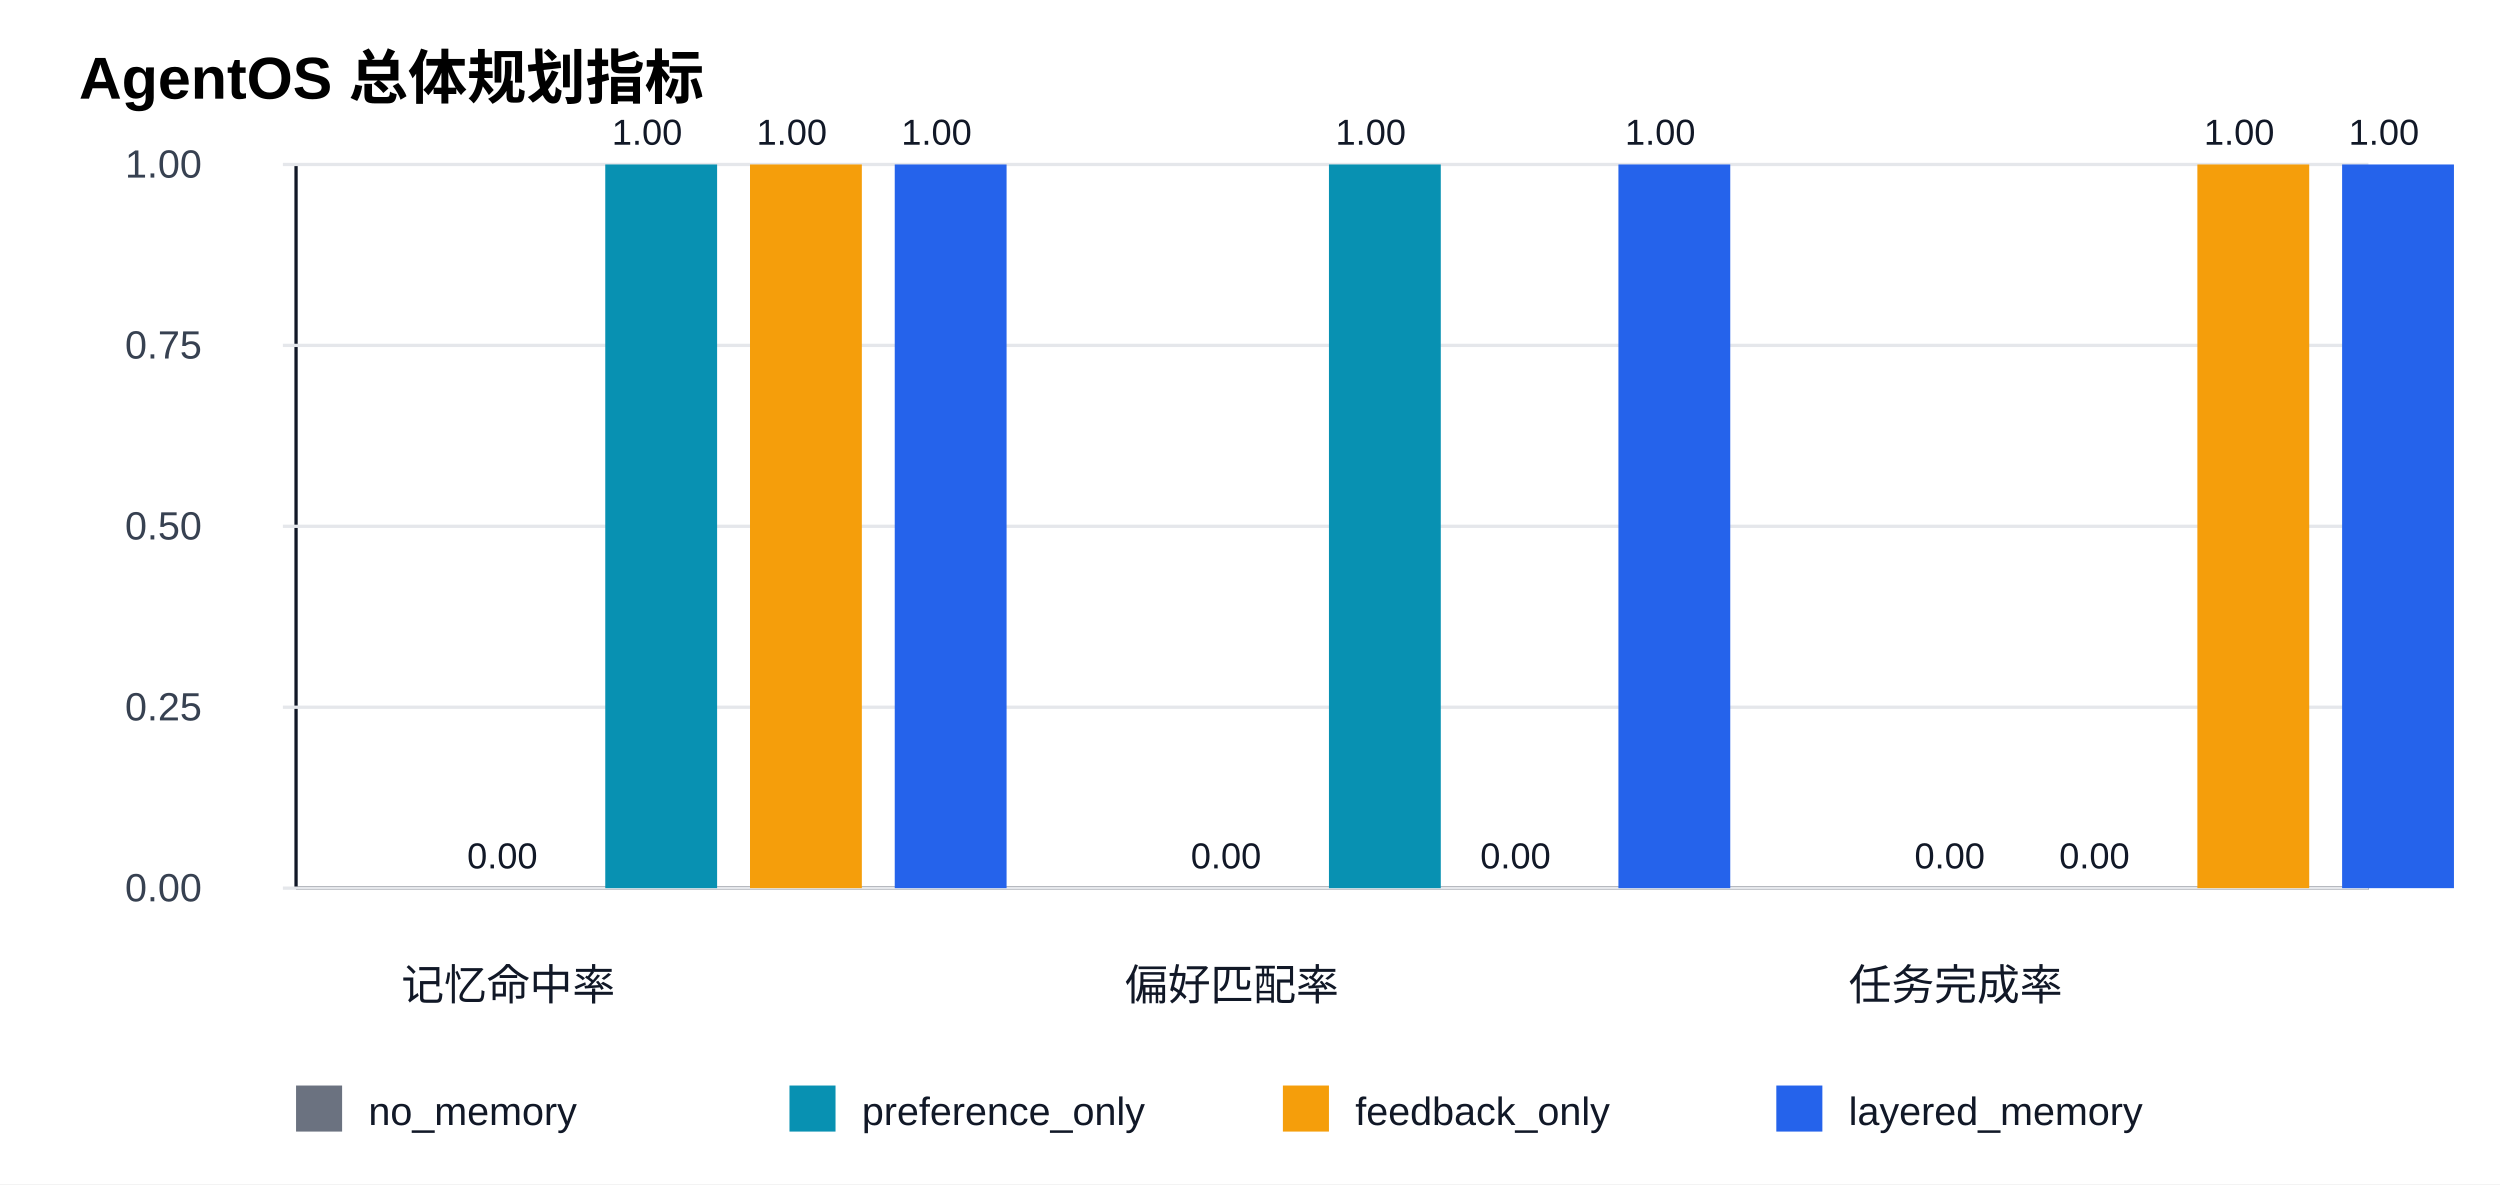
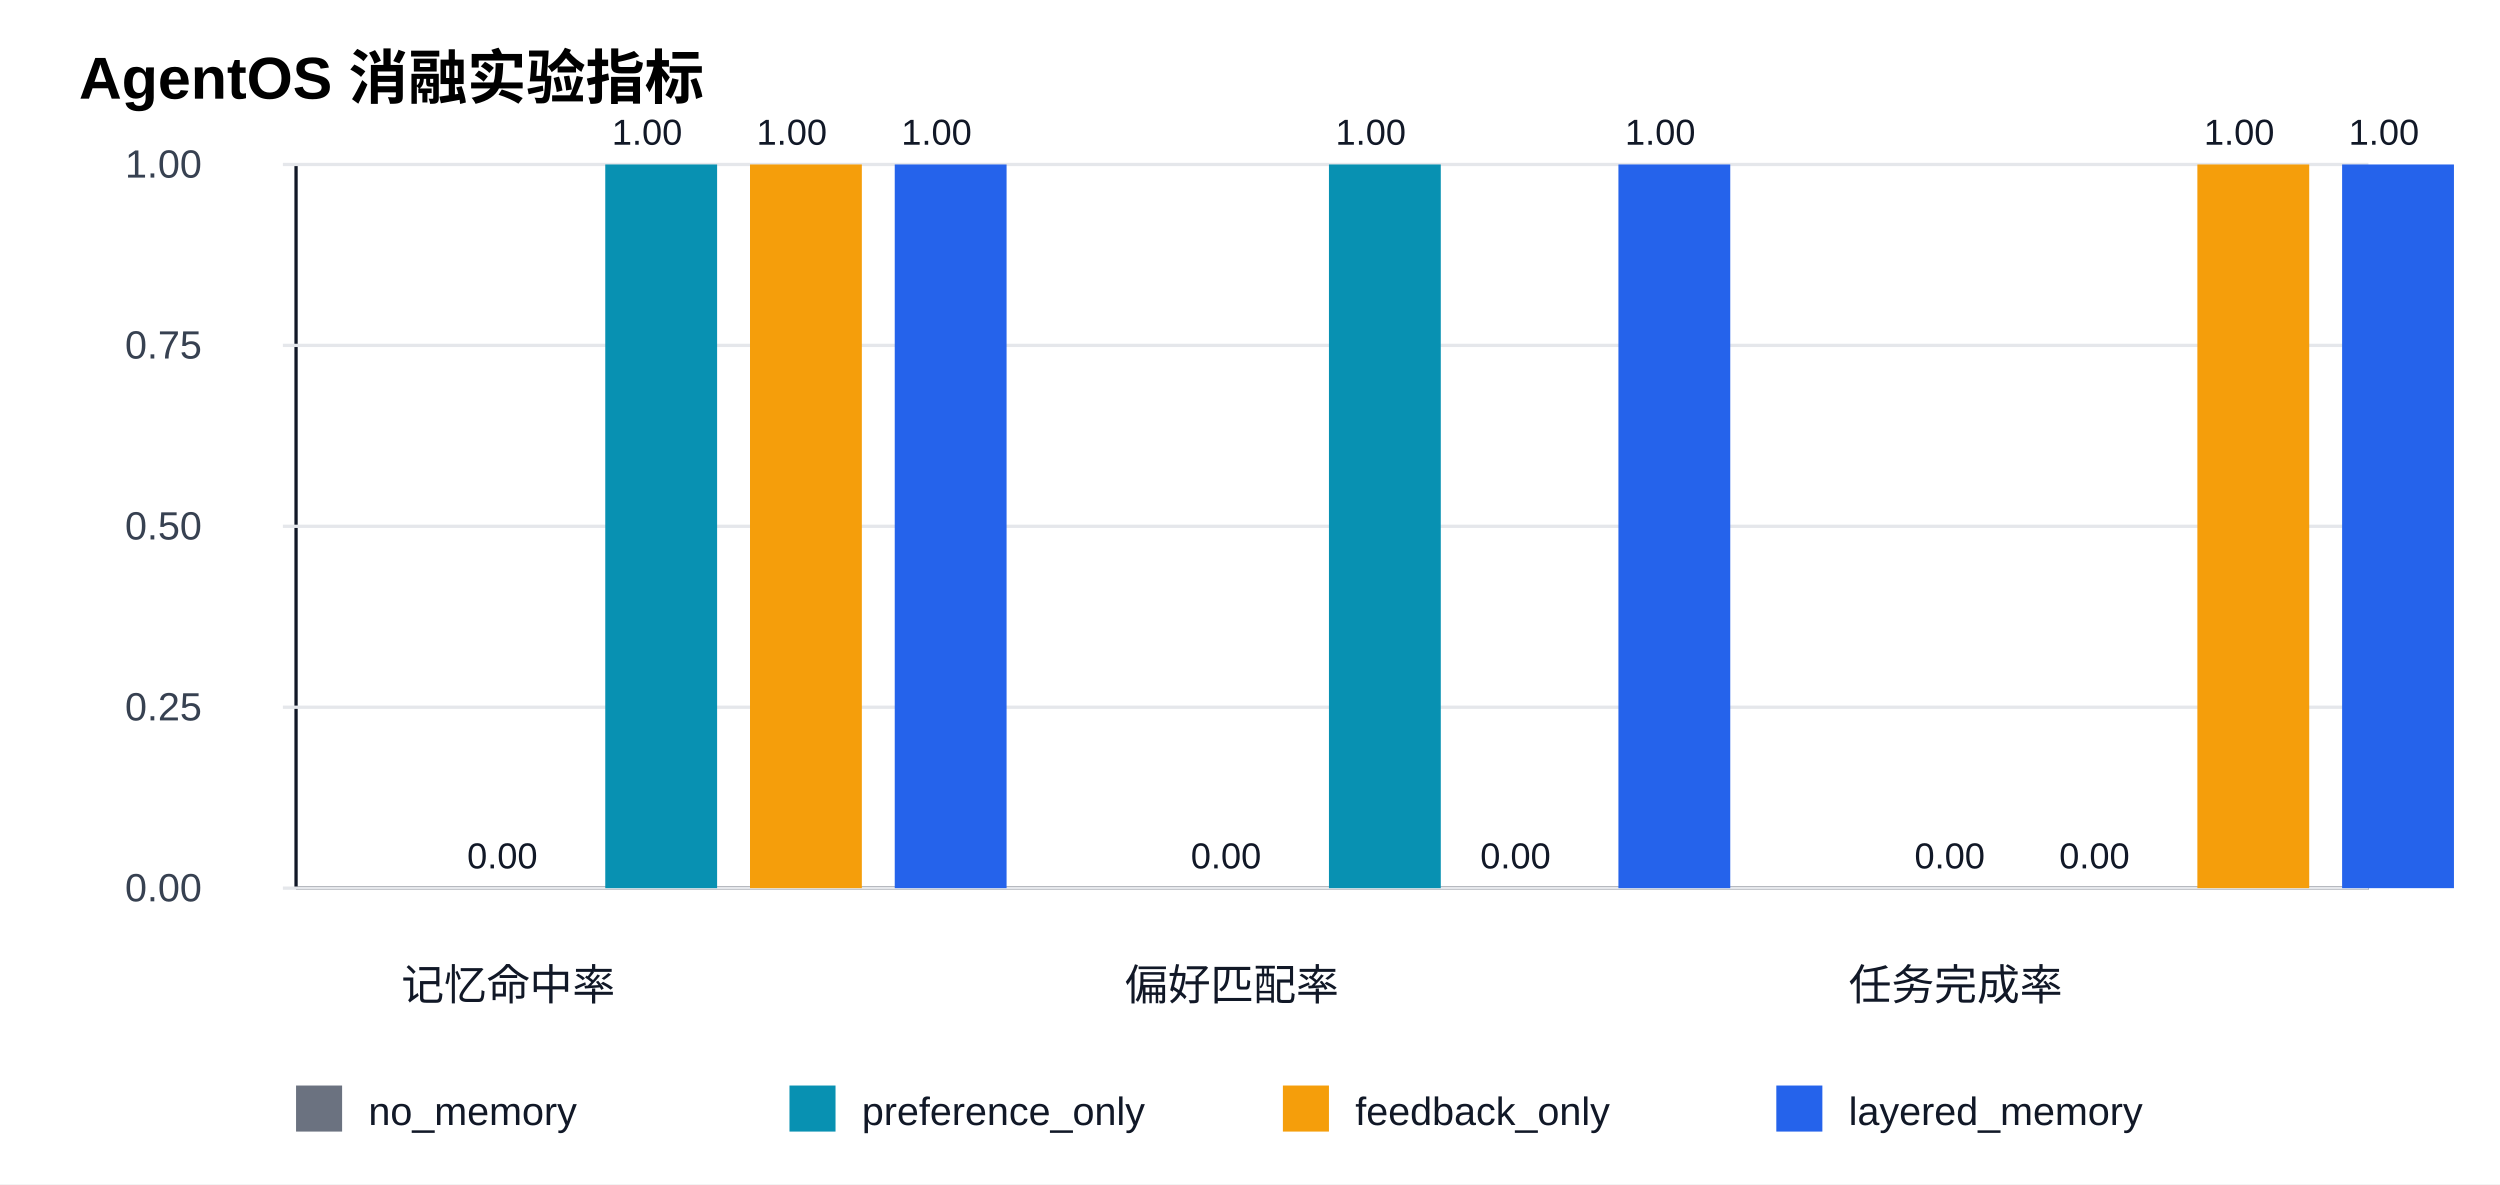
<svg xmlns="http://www.w3.org/2000/svg" width="760" height="360" viewBox="0 0 760 360">
  <rect width="100%" height="100%" fill="#ffffff" />
-   <text x="24" y="30" font-family="Arial, sans-serif" font-size="18" font-weight="700">AgentOS 总体规划指标</text>
+   <text x="24" y="30" font-family="Arial, sans-serif" font-size="18" font-weight="700">AgentOS 消融实验指标</text>
  <line x1="90" y1="270" x2="720" y2="270" stroke="#111827" stroke-width="1" />
  <line x1="90" y1="50" x2="90" y2="270" stroke="#111827" stroke-width="1" />
  <line x1="86" y1="270.0" x2="720" y2="270.0" stroke="#e5e7eb" stroke-width="1" />
  <text x="38" y="274.0" font-family="Arial, sans-serif" font-size="12" fill="#374151">0.00</text>
  <line x1="86" y1="215.0" x2="720" y2="215.0" stroke="#e5e7eb" stroke-width="1" />
  <text x="38" y="219.0" font-family="Arial, sans-serif" font-size="12" fill="#374151">0.25</text>
  <line x1="86" y1="160.0" x2="720" y2="160.0" stroke="#e5e7eb" stroke-width="1" />
  <text x="38" y="164.0" font-family="Arial, sans-serif" font-size="12" fill="#374151">0.50</text>
  <line x1="86" y1="105.0" x2="720" y2="105.0" stroke="#e5e7eb" stroke-width="1" />
  <text x="38" y="109.0" font-family="Arial, sans-serif" font-size="12" fill="#374151">0.75</text>
  <line x1="86" y1="50.0" x2="720" y2="50.0" stroke="#e5e7eb" stroke-width="1" />
  <text x="38" y="54.0" font-family="Arial, sans-serif" font-size="12" fill="#374151">1.00</text>
  <text x="122" y="304" font-family="Arial, sans-serif" font-size="13" fill="#111827">记忆命中率</text>
  <rect x="140" y="270.0" width="34" height="0.0" fill="#6b7280" />
  <text x="142" y="264.0" font-family="Arial, sans-serif" font-size="11" fill="#111827">0.00</text>
  <rect x="184" y="50.0" width="34" height="220.0" fill="#0891b2" />
  <text x="186" y="44.0" font-family="Arial, sans-serif" font-size="11" fill="#111827">1.00</text>
  <rect x="228" y="50.0" width="34" height="220.0" fill="#f59e0b" />
  <text x="230" y="44.0" font-family="Arial, sans-serif" font-size="11" fill="#111827">1.00</text>
  <rect x="272" y="50.0" width="34" height="220.0" fill="#2563eb" />
  <text x="274" y="44.0" font-family="Arial, sans-serif" font-size="11" fill="#111827">1.00</text>
  <text x="342" y="304" font-family="Arial, sans-serif" font-size="13" fill="#111827">偏好匹配率</text>
  <rect x="360" y="270.0" width="34" height="0.0" fill="#6b7280" />
  <text x="362" y="264.0" font-family="Arial, sans-serif" font-size="11" fill="#111827">0.00</text>
  <rect x="404" y="50.0" width="34" height="220.0" fill="#0891b2" />
  <text x="406" y="44.0" font-family="Arial, sans-serif" font-size="11" fill="#111827">1.00</text>
  <rect x="448" y="270.0" width="34" height="0.0" fill="#f59e0b" />
  <text x="450" y="264.0" font-family="Arial, sans-serif" font-size="11" fill="#111827">0.00</text>
  <rect x="492" y="50.0" width="34" height="220.0" fill="#2563eb" />
  <text x="494" y="44.0" font-family="Arial, sans-serif" font-size="11" fill="#111827">1.00</text>
  <text x="562" y="304" font-family="Arial, sans-serif" font-size="13" fill="#111827">任务完成率</text>
  <rect x="580" y="270.0" width="34" height="0.0" fill="#6b7280" />
  <text x="582" y="264.0" font-family="Arial, sans-serif" font-size="11" fill="#111827">0.00</text>
  <rect x="624" y="270.0" width="34" height="0.0" fill="#0891b2" />
  <text x="626" y="264.0" font-family="Arial, sans-serif" font-size="11" fill="#111827">0.00</text>
  <rect x="668" y="50.0" width="34" height="220.0" fill="#f59e0b" />
  <text x="670" y="44.0" font-family="Arial, sans-serif" font-size="11" fill="#111827">1.00</text>
  <rect x="712" y="50.0" width="34" height="220.0" fill="#2563eb" />
  <text x="714" y="44.0" font-family="Arial, sans-serif" font-size="11" fill="#111827">1.00</text>
  <rect x="90" y="330" width="14" height="14" fill="#6b7280" />
  <text x="112" y="342" font-family="Arial, sans-serif" font-size="12" fill="#111827">no_memory</text>
  <rect x="240" y="330" width="14" height="14" fill="#0891b2" />
  <text x="262" y="342" font-family="Arial, sans-serif" font-size="12" fill="#111827">preference_only</text>
  <rect x="390" y="330" width="14" height="14" fill="#f59e0b" />
  <text x="412" y="342" font-family="Arial, sans-serif" font-size="12" fill="#111827">feedback_only</text>
  <rect x="540" y="330" width="14" height="14" fill="#2563eb" />
  <text x="562" y="342" font-family="Arial, sans-serif" font-size="12" fill="#111827">layered_memory</text>
</svg>
